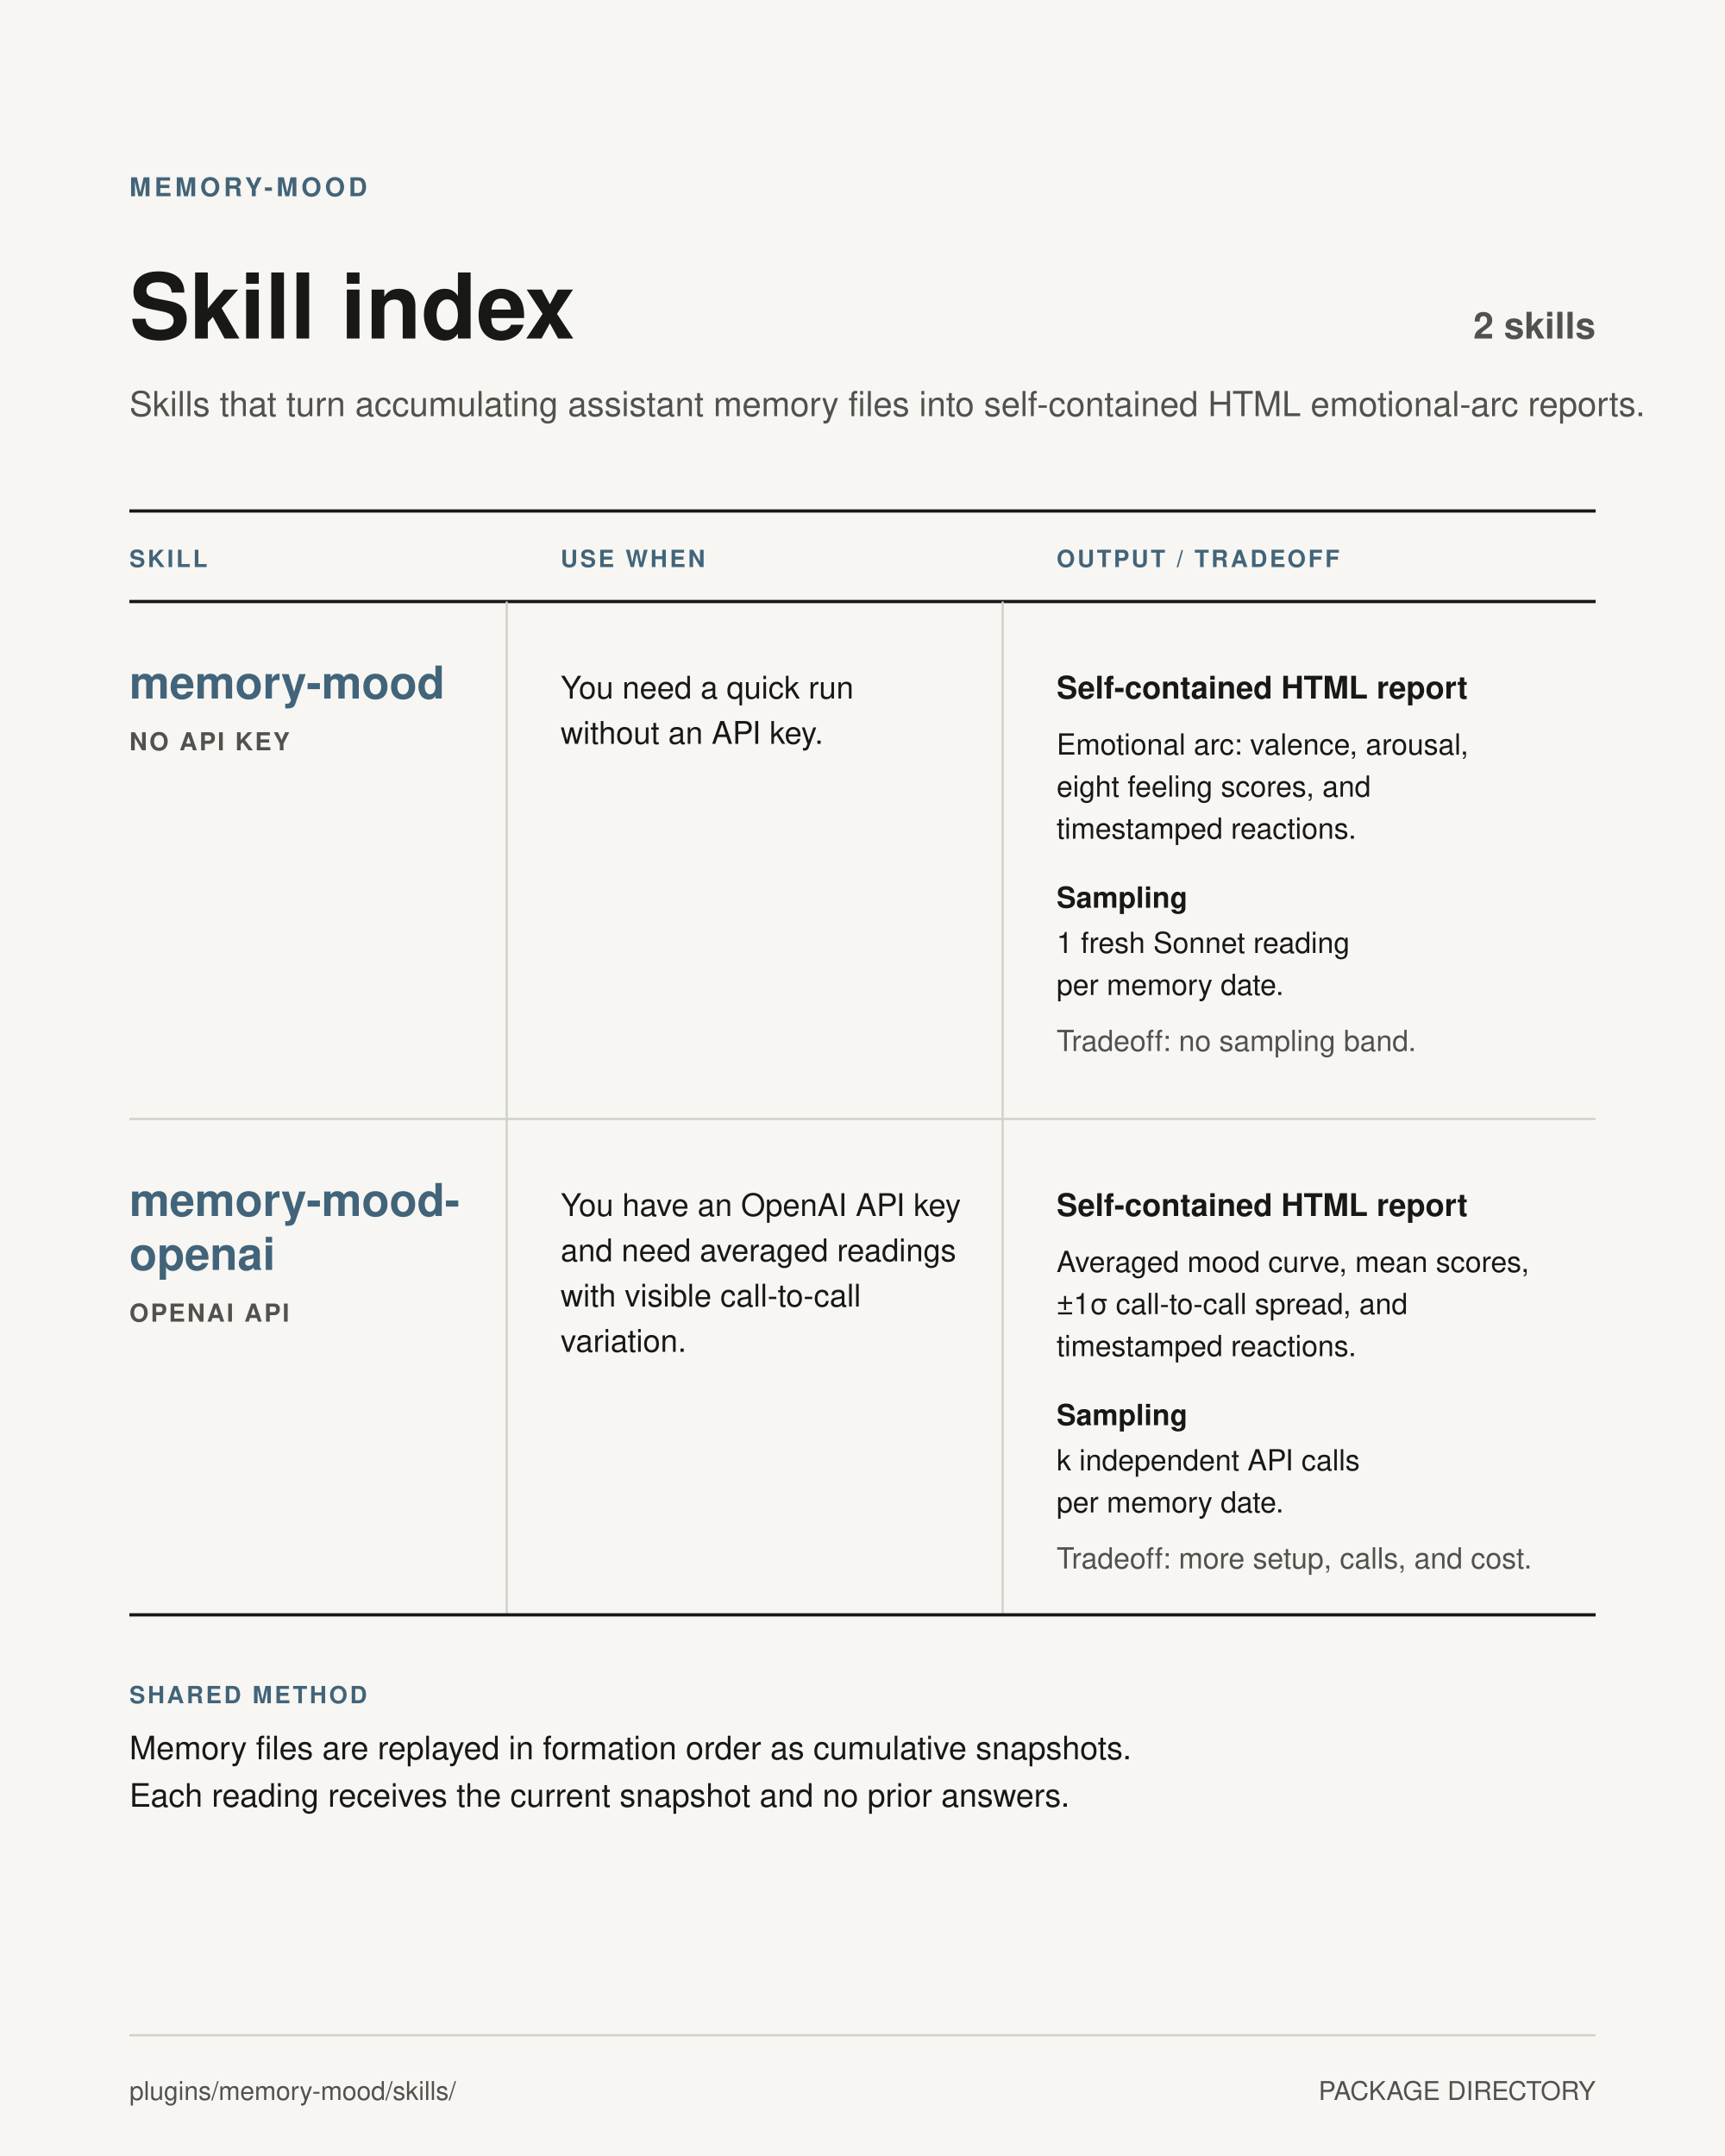
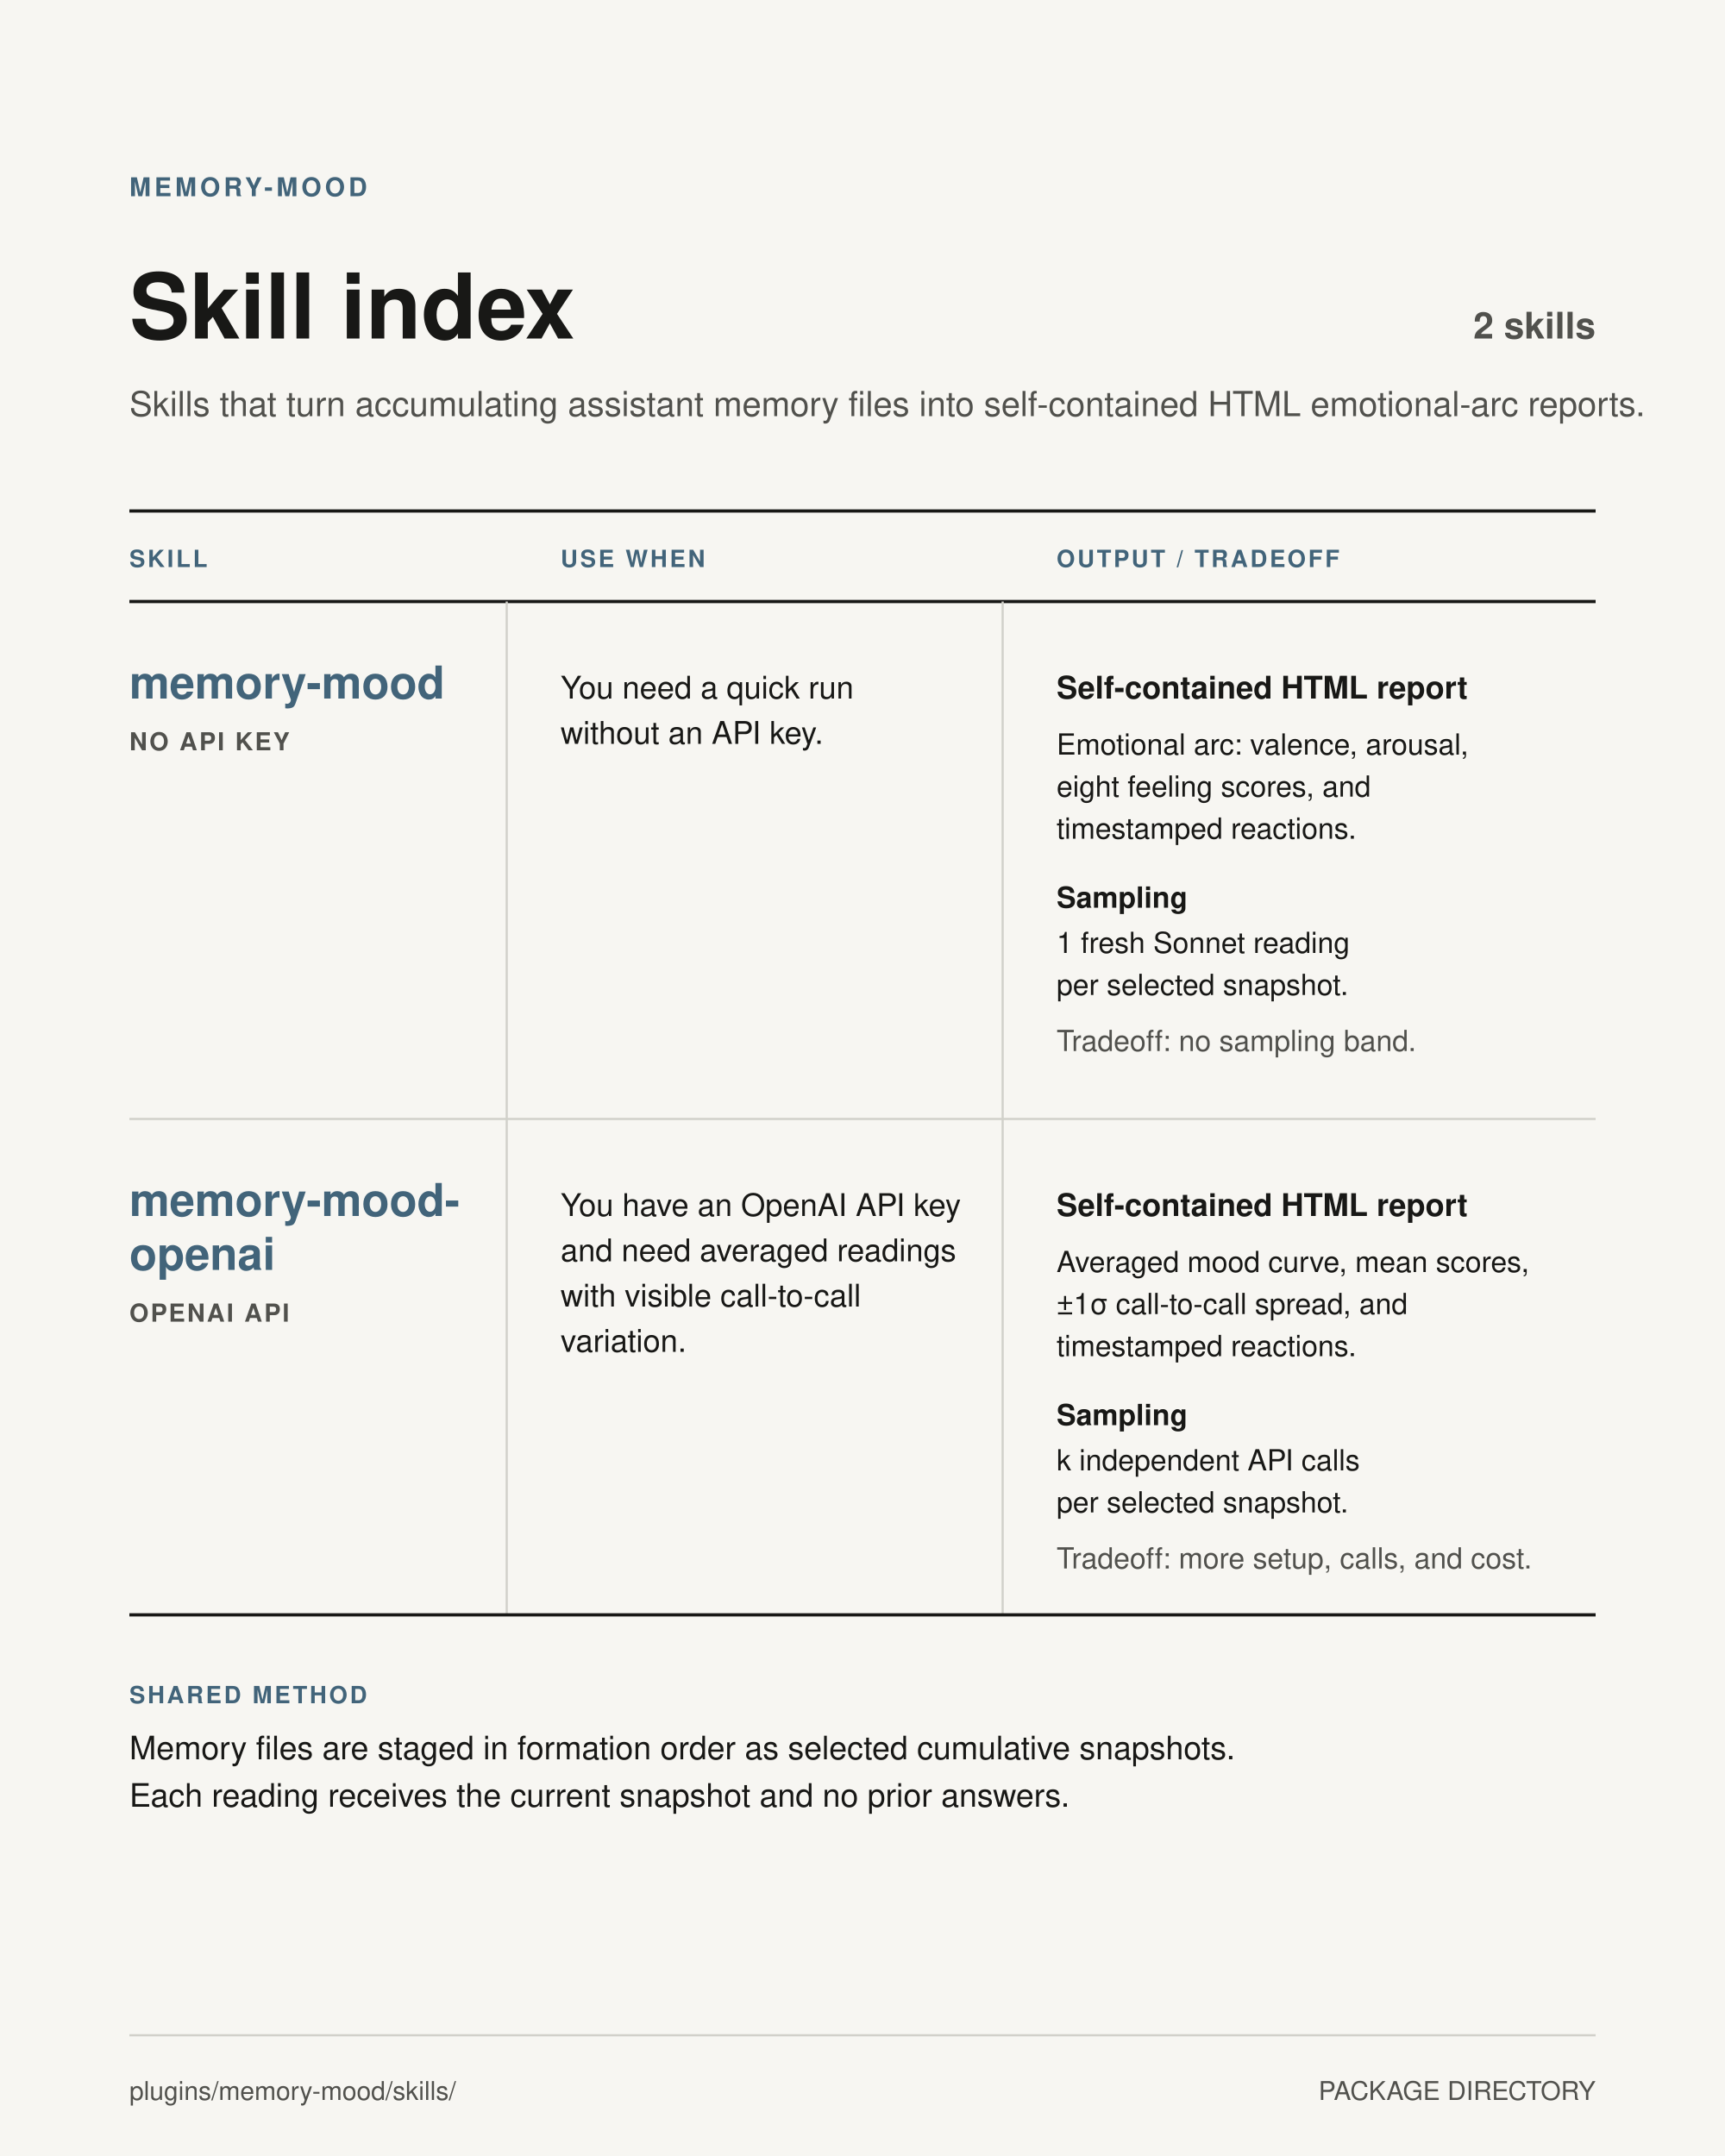
<svg xmlns="http://www.w3.org/2000/svg" width="1600" height="2000" viewBox="0 0 1600 2000" role="img" aria-labelledby="title desc">
  <rect width="1600" height="2000" fill="#f7f6f2" />
  <g font-family="Helvetica, Arial, sans-serif" fill="#181816">
    <text x="120" y="182" font-size="24" font-weight="700" letter-spacing="3.2" fill="#42647a">MEMORY-MOOD</text>
    <text x="120" y="314" font-size="84" font-weight="700">Skill index</text>
    <text x="1480" y="314" text-anchor="end" font-size="34" font-weight="700" fill="#51514d">2 skills</text>
    <text x="120" y="386" font-size="32" fill="#51514d">Skills that turn accumulating assistant memory files into self-contained HTML emotional-arc reports.</text>
    <line x1="120" y1="474" x2="1480" y2="474" stroke="#181816" stroke-width="3" />
    <g font-size="22" font-weight="700" letter-spacing="2.2" fill="#42647a">
      <text x="120" y="526">SKILL</text>
      <text x="520" y="526">USE WHEN</text>
      <text x="980" y="526">OUTPUT / TRADEOFF</text>
    </g>
    <line x1="120" y1="558" x2="1480" y2="558" stroke="#181816" stroke-width="3" />
    <line x1="470" y1="558" x2="470" y2="1498" stroke="#d1d0ca" stroke-width="2" />
    <line x1="930" y1="558" x2="930" y2="1498" stroke="#d1d0ca" stroke-width="2" />
    <g>
      <text x="120" y="648" font-size="42" font-weight="700" fill="#42647a">memory-mood</text>
      <text x="120" y="696" font-size="23" font-weight="700" letter-spacing="1.8" fill="#51514d">NO API KEY</text>
      <text x="520" y="648" font-size="29">You need a quick run</text>
      <text x="520" y="690" font-size="29">without an API key.</text>
      <text x="980" y="648" font-size="29" font-weight="700">Self-contained HTML report</text>
      <text x="980" y="700" font-size="27">Emotional arc: valence, arousal,</text>
      <text x="980" y="739" font-size="27">eight feeling scores, and</text>
      <text x="980" y="778" font-size="27">timestamped reactions.</text>
      <text x="980" y="842" font-size="27" font-weight="700">Sampling</text>
      <text x="980" y="884" font-size="27">1 fresh Sonnet reading</text>
-       <text x="980" y="923" font-size="27">per memory date.</text>
+       <text x="980" y="923" font-size="27">per selected snapshot.</text>
      <text x="980" y="975" font-size="27" fill="#51514d">Tradeoff: no sampling band.</text>
    </g>
    <line x1="120" y1="1038" x2="1480" y2="1038" stroke="#d1d0ca" stroke-width="2" />
    <g>
      <text x="120" y="1128" font-size="42" font-weight="700" fill="#42647a">memory-mood-</text>
      <text x="120" y="1178" font-size="42" font-weight="700" fill="#42647a">openai</text>
      <text x="120" y="1226" font-size="23" font-weight="700" letter-spacing="1.8" fill="#51514d">OPENAI API</text>
      <text x="520" y="1128" font-size="29">You have an OpenAI API key</text>
      <text x="520" y="1170" font-size="29">and need averaged readings</text>
      <text x="520" y="1212" font-size="29">with visible call-to-call</text>
      <text x="520" y="1254" font-size="29">variation.</text>
      <text x="980" y="1128" font-size="29" font-weight="700">Self-contained HTML report</text>
      <text x="980" y="1180" font-size="27">Averaged mood curve, mean scores,</text>
      <text x="980" y="1219" font-size="27">±1σ call-to-call spread, and</text>
      <text x="980" y="1258" font-size="27">timestamped reactions.</text>
      <text x="980" y="1322" font-size="27" font-weight="700">Sampling</text>
      <text x="980" y="1364" font-size="27">k independent API calls</text>
-       <text x="980" y="1403" font-size="27">per memory date.</text>
+       <text x="980" y="1403" font-size="27">per selected snapshot.</text>
      <text x="980" y="1455" font-size="27" fill="#51514d">Tradeoff: more setup, calls, and cost.</text>
    </g>
    <line x1="120" y1="1498" x2="1480" y2="1498" stroke="#181816" stroke-width="3" />
    <text x="120" y="1580" font-size="22" font-weight="700" letter-spacing="2.2" fill="#42647a">SHARED METHOD</text>
-     <text x="120" y="1632" font-size="30">Memory files are replayed in formation order as cumulative snapshots.</text>
+     <text x="120" y="1632" font-size="30">Memory files are staged in formation order as selected cumulative snapshots.</text>
    <text x="120" y="1676" font-size="30">Each reading receives the current snapshot and no prior answers.</text>
    <line x1="120" y1="1888" x2="1480" y2="1888" stroke="#d1d0ca" stroke-width="2" />
    <text x="120" y="1948" font-size="24" fill="#51514d">plugins/memory-mood/skills/</text>
    <text x="1480" y="1948" text-anchor="end" font-size="24" fill="#51514d">PACKAGE DIRECTORY</text>
  </g>
</svg>
